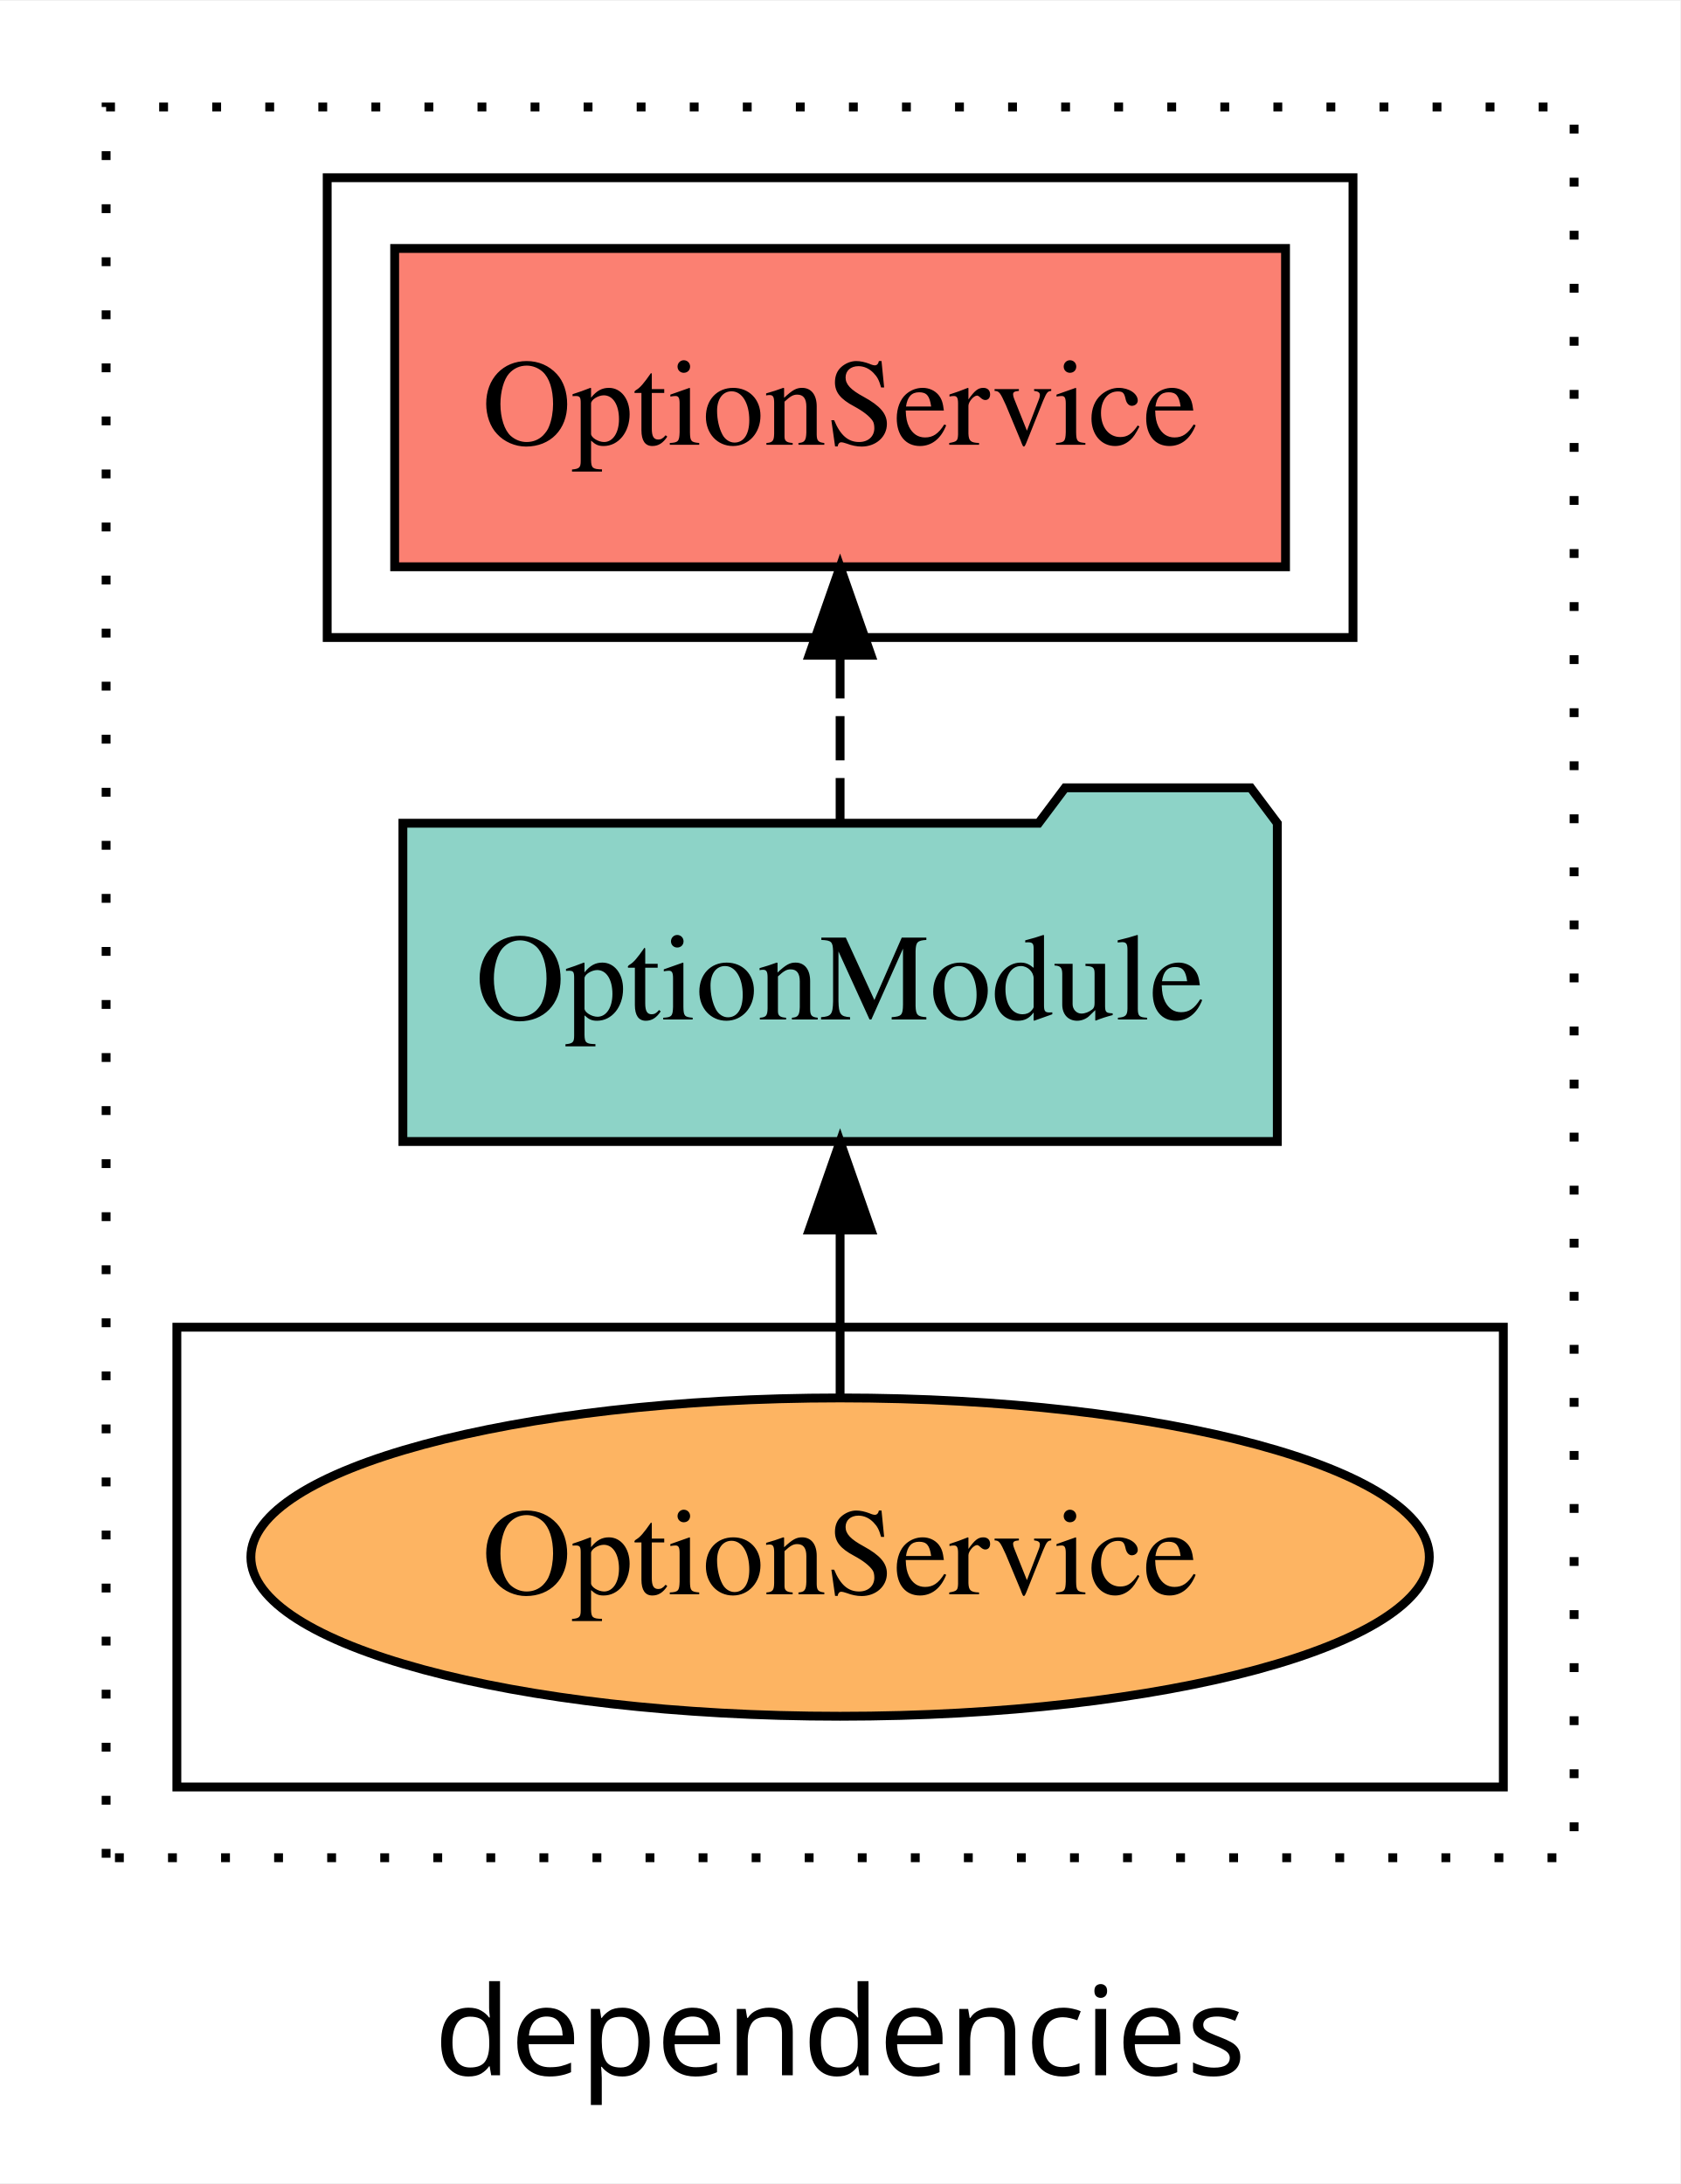
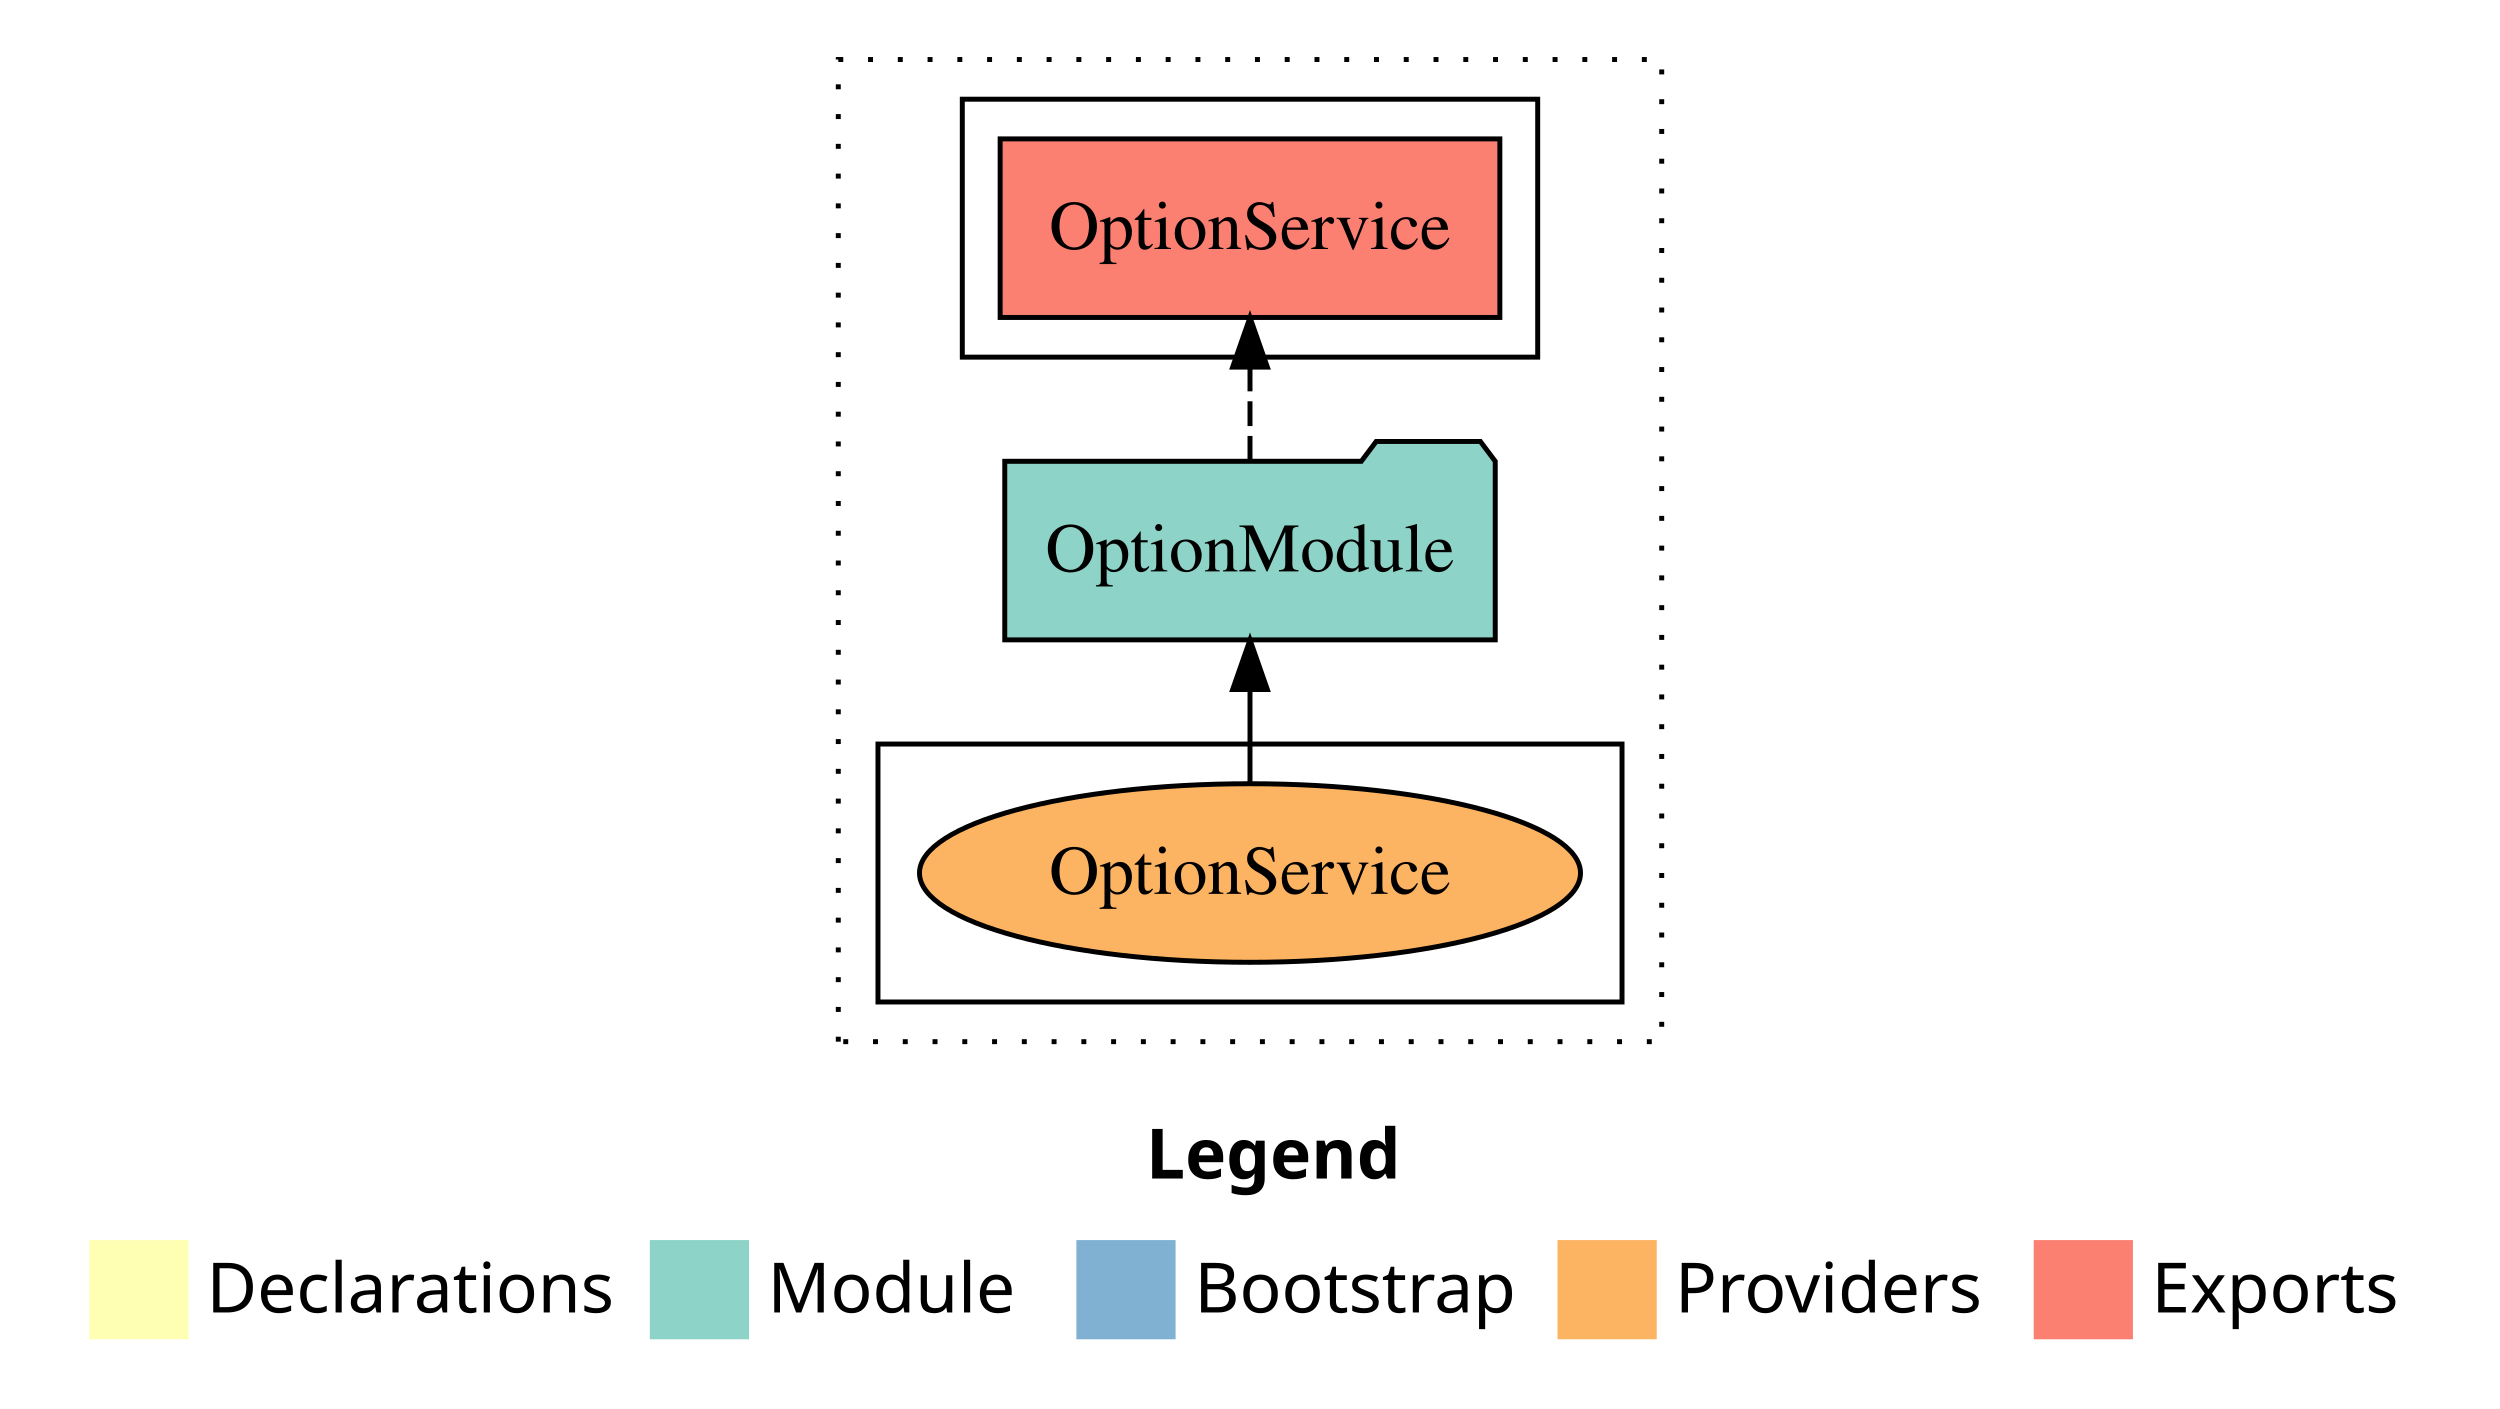
- <svg xmlns="http://www.w3.org/2000/svg" width="190pt" height="247pt" viewBox="0.00 0.00 190.00 246.80">
-   <g id="graph0" class="graph" transform="scale(1 1) rotate(0) translate(4 242.8)">
-     <polygon fill="white" stroke="transparent" points="-4,4 -4,-242.8 186,-242.8 186,4 -4,4" />
-     <text text-anchor="middle" x="91" y="-8.2" font-family="sans-serif" font-size="14.00">dependencies</text>
+ <svg xmlns="http://www.w3.org/2000/svg" width="504pt" height="284pt" viewBox="0.00 0.00 504.00 284.00">
+   <g id="graph0" class="graph" transform="scale(1 1) rotate(0) translate(4 280)">
+     <polygon fill="white" stroke="transparent" points="-4,4 -4,-280 500,-280 500,4 -4,4" />
+     <text text-anchor="start" x="227.01" y="-42.4" font-family="Times-12" font-weight="bold" font-size="14.00">Legend</text>
+     <polygon fill="#ffffb3" stroke="transparent" points="14,-10 14,-30 34,-30 34,-10 14,-10" />
+     <text text-anchor="start" x="37.63" y="-15.4" font-family="Times-12" font-size="14.00">  Declarations</text>
+     <polygon fill="#8dd3c7" stroke="transparent" points="127,-10 127,-30 147,-30 147,-10 127,-10" />
+     <text text-anchor="start" x="150.73" y="-15.4" font-family="Times-12" font-size="14.00">  Module</text>
+     <polygon fill="#80b1d3" stroke="transparent" points="213,-10 213,-30 233,-30 233,-10 213,-10" />
+     <text text-anchor="start" x="236.78" y="-15.4" font-family="Times-12" font-size="14.00">  Bootstrap</text>
+     <polygon fill="#fdb462" stroke="transparent" points="310,-10 310,-30 330,-30 330,-10 310,-10" />
+     <text text-anchor="start" x="333.67" y="-15.4" font-family="Times-12" font-size="14.00">  Providers</text>
+     <polygon fill="#fb8072" stroke="transparent" points="406,-10 406,-30 426,-30 426,-10 406,-10" />
+     <text text-anchor="start" x="429.73" y="-15.4" font-family="Times-12" font-size="14.00">  Exports</text>
    <g id="clust1" class="cluster">
-       <polygon fill="none" stroke="black" stroke-dasharray="1,5" points="8,-32.8 8,-230.8 174,-230.8 174,-32.8 8,-32.8" />
+       <polygon fill="none" stroke="black" stroke-dasharray="1,5" points="165,-70 165,-268 331,-268 331,-70 165,-70" />
+     </g>
+     <g id="clust4" class="cluster">
+       <polygon fill="none" stroke="black" points="190,-208 190,-260 306,-260 306,-208 190,-208" />
    </g>
    <g id="clust6" class="cluster">
-       <polygon fill="none" stroke="black" points="16,-40.8 16,-92.8 166,-92.8 166,-40.8 16,-40.8" />
-     </g>
-     <g id="clust4" class="cluster">
-       <polygon fill="none" stroke="black" points="33,-170.8 33,-222.8 149,-222.8 149,-170.8 33,-170.8" />
+       <polygon fill="none" stroke="black" points="173,-78 173,-130 323,-130 323,-78 173,-78" />
    </g>
    <g id="node1" class="node">
-       <polygon fill="#fb8072" stroke="black" points="141.37,-214.8 40.63,-214.8 40.63,-178.8 141.37,-178.8 141.37,-214.8" />
-       <text text-anchor="middle" x="91" y="-192.6" font-family="Times,serif" font-size="14.00">OptionService </text>
+       <polygon fill="#fb8072" stroke="black" points="298.37,-252 197.63,-252 197.63,-216 298.37,-216 298.37,-252" />
+       <text text-anchor="middle" x="248" y="-229.8" font-family="Times,serif" font-size="14.00">OptionService </text>
    </g>
    <g id="node2" class="node">
-       <polygon fill="#8dd3c7" stroke="black" points="140.44,-149.8 137.44,-153.8 116.44,-153.8 113.44,-149.8 41.56,-149.8 41.56,-113.8 140.44,-113.8 140.44,-149.8" />
-       <text text-anchor="middle" x="91" y="-127.6" font-family="Times,serif" font-size="14.00">OptionModule</text>
+       <polygon fill="#8dd3c7" stroke="black" points="297.44,-187 294.44,-191 273.44,-191 270.44,-187 198.56,-187 198.56,-151 297.44,-151 297.44,-187" />
+       <text text-anchor="middle" x="248" y="-164.8" font-family="Times,serif" font-size="14.00">OptionModule</text>
    </g>
    <g id="edge1" class="edge">
-       <path fill="none" stroke="black" stroke-dasharray="5,2" d="M91,-149.91C91,-149.91 91,-168.79 91,-168.79" />
-       <polygon fill="black" stroke="black" points="87.5,-168.79 91,-178.79 94.5,-168.79 87.5,-168.79" />
+       <path fill="none" stroke="black" stroke-dasharray="5,2" d="M248,-187.11C248,-187.11 248,-205.99 248,-205.99" />
+       <polygon fill="black" stroke="black" points="244.5,-205.99 248,-215.99 251.5,-205.99 244.5,-205.99" />
    </g>
    <g id="node3" class="node">
-       <ellipse fill="#fdb462" stroke="black" cx="91" cy="-66.8" rx="66.63" ry="18" />
-       <text text-anchor="middle" x="91" y="-62.6" font-family="Times,serif" font-size="14.00">OptionService</text>
+       <ellipse fill="#fdb462" stroke="black" cx="248" cy="-104" rx="66.63" ry="18" />
+       <text text-anchor="middle" x="248" y="-99.8" font-family="Times,serif" font-size="14.00">OptionService</text>
    </g>
    <g id="edge2" class="edge">
-       <path fill="none" stroke="black" d="M91,-84.91C91,-84.91 91,-103.79 91,-103.79" />
-       <polygon fill="black" stroke="black" points="87.5,-103.79 91,-113.79 94.5,-103.79 87.5,-103.79" />
+       <path fill="none" stroke="black" d="M248,-122.11C248,-122.11 248,-140.99 248,-140.99" />
+       <polygon fill="black" stroke="black" points="244.5,-140.99 248,-150.99 251.5,-140.99 244.5,-140.99" />
    </g>
  </g>
</svg>
